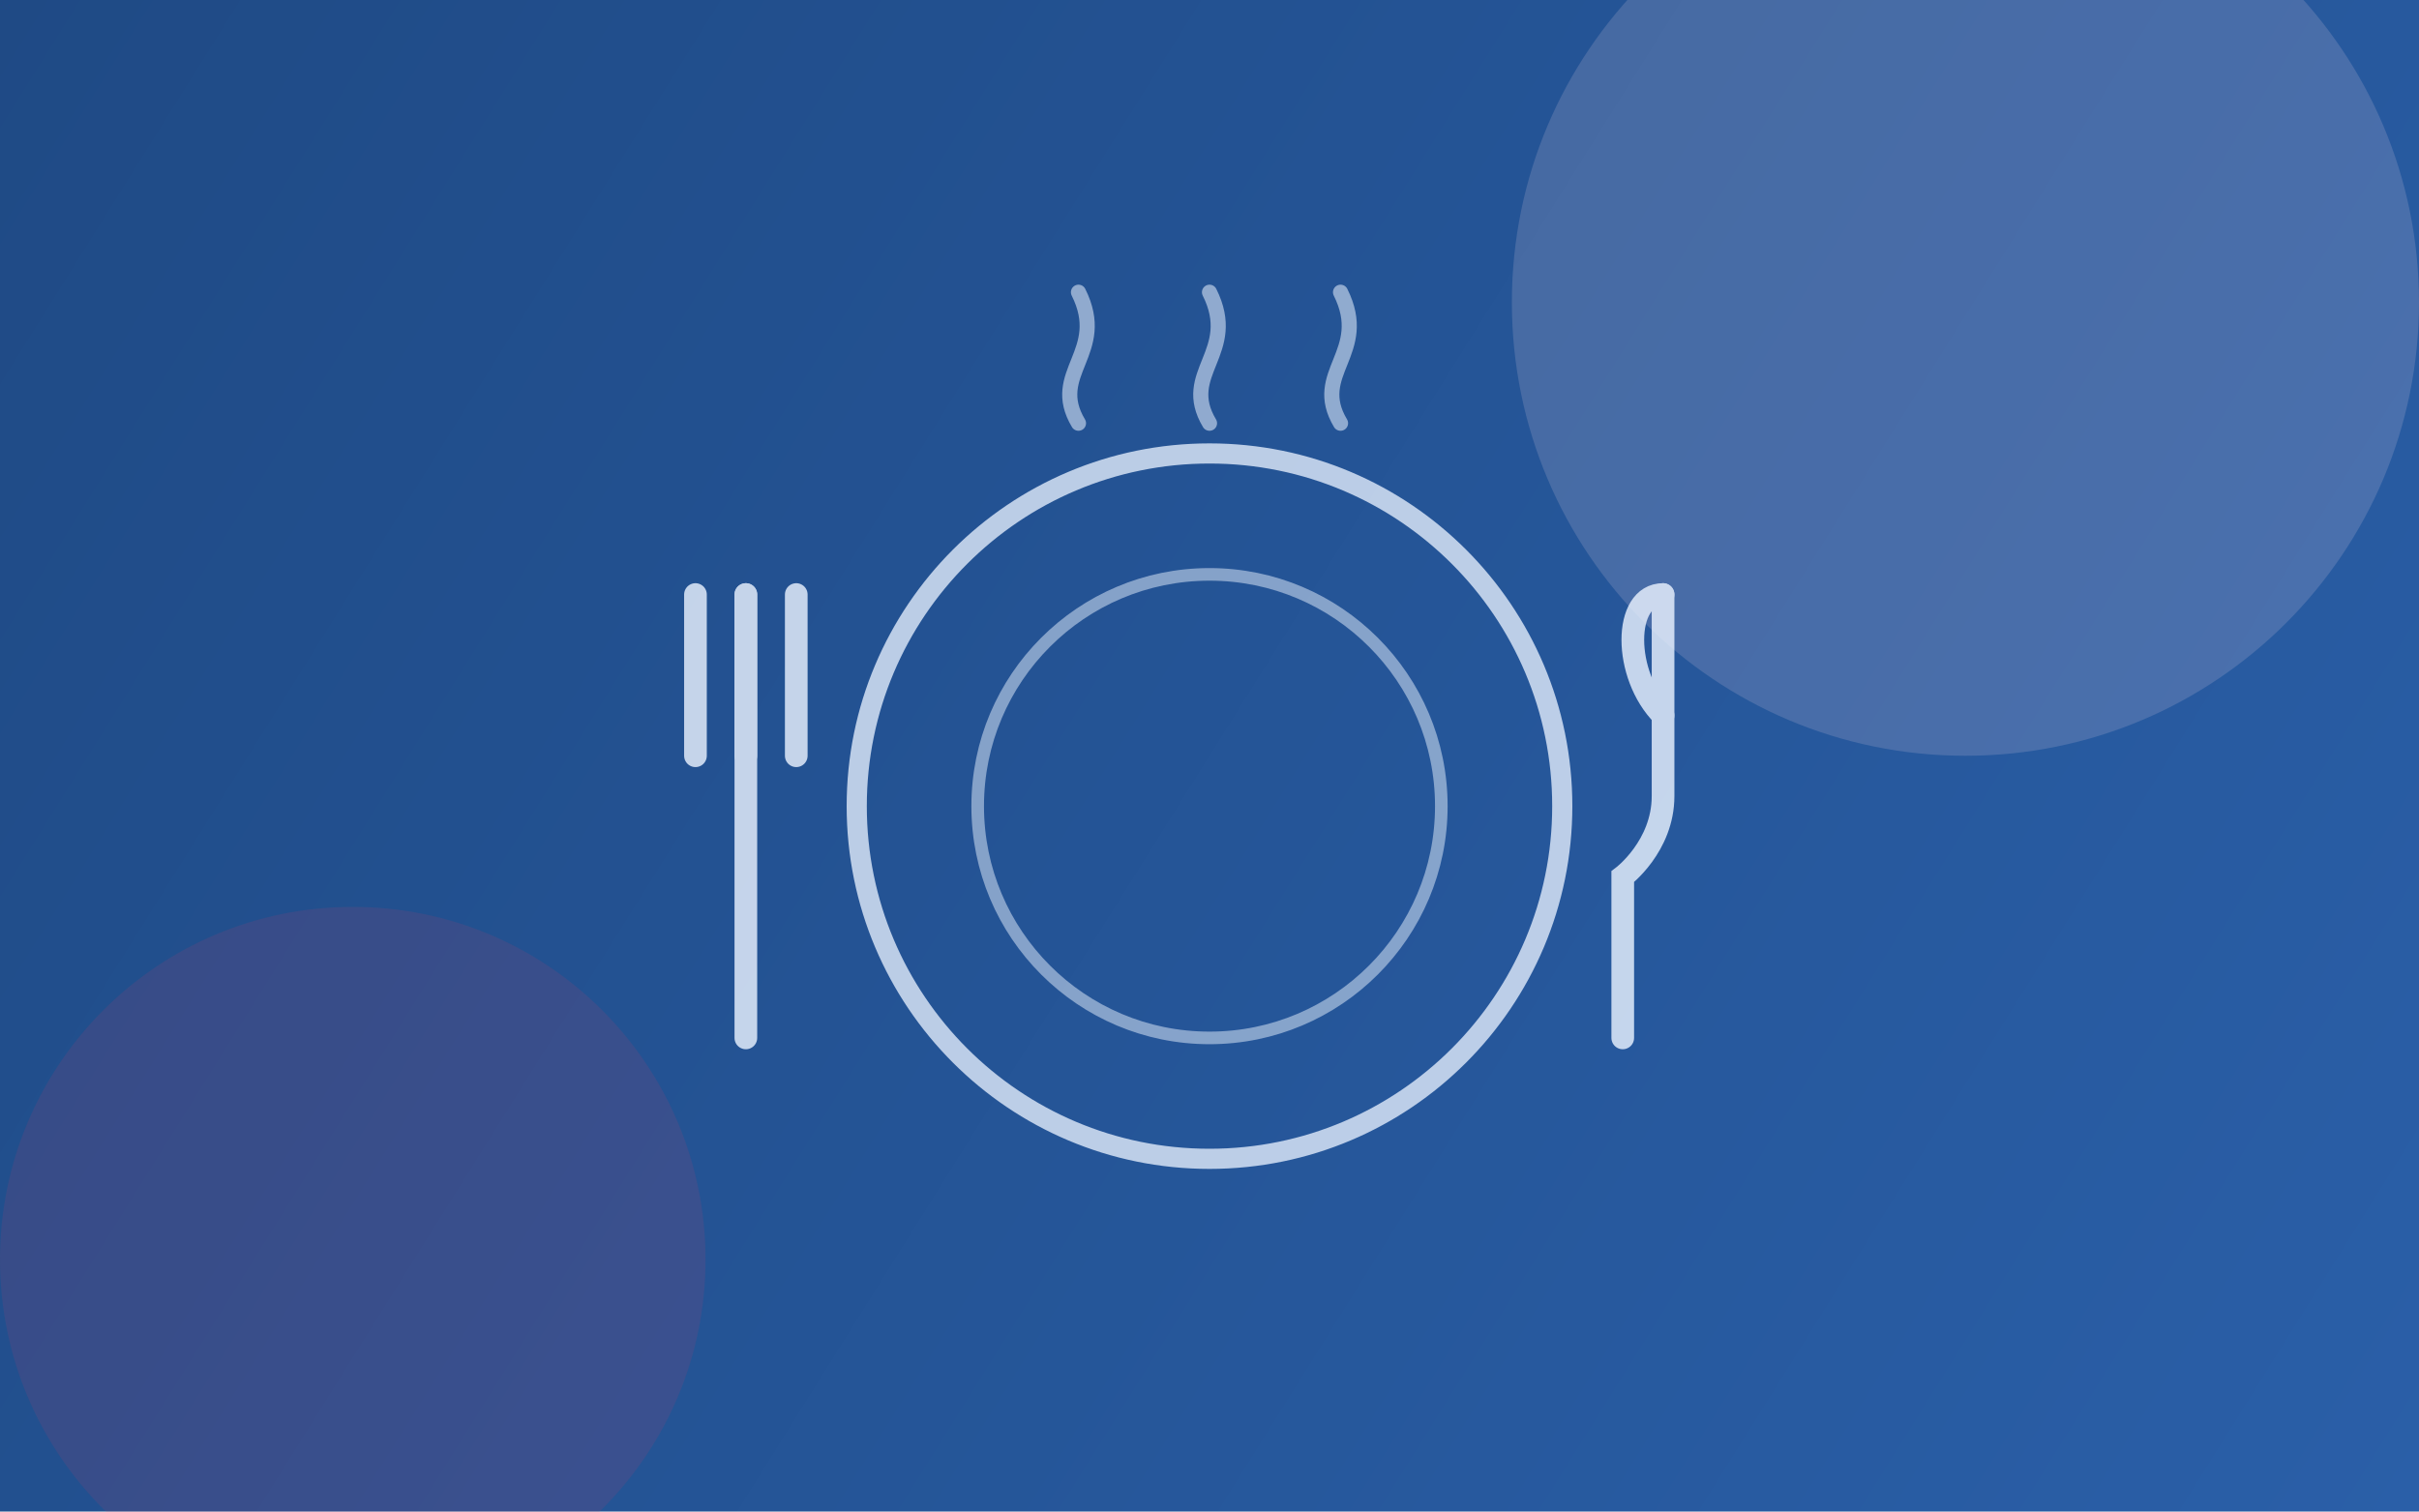
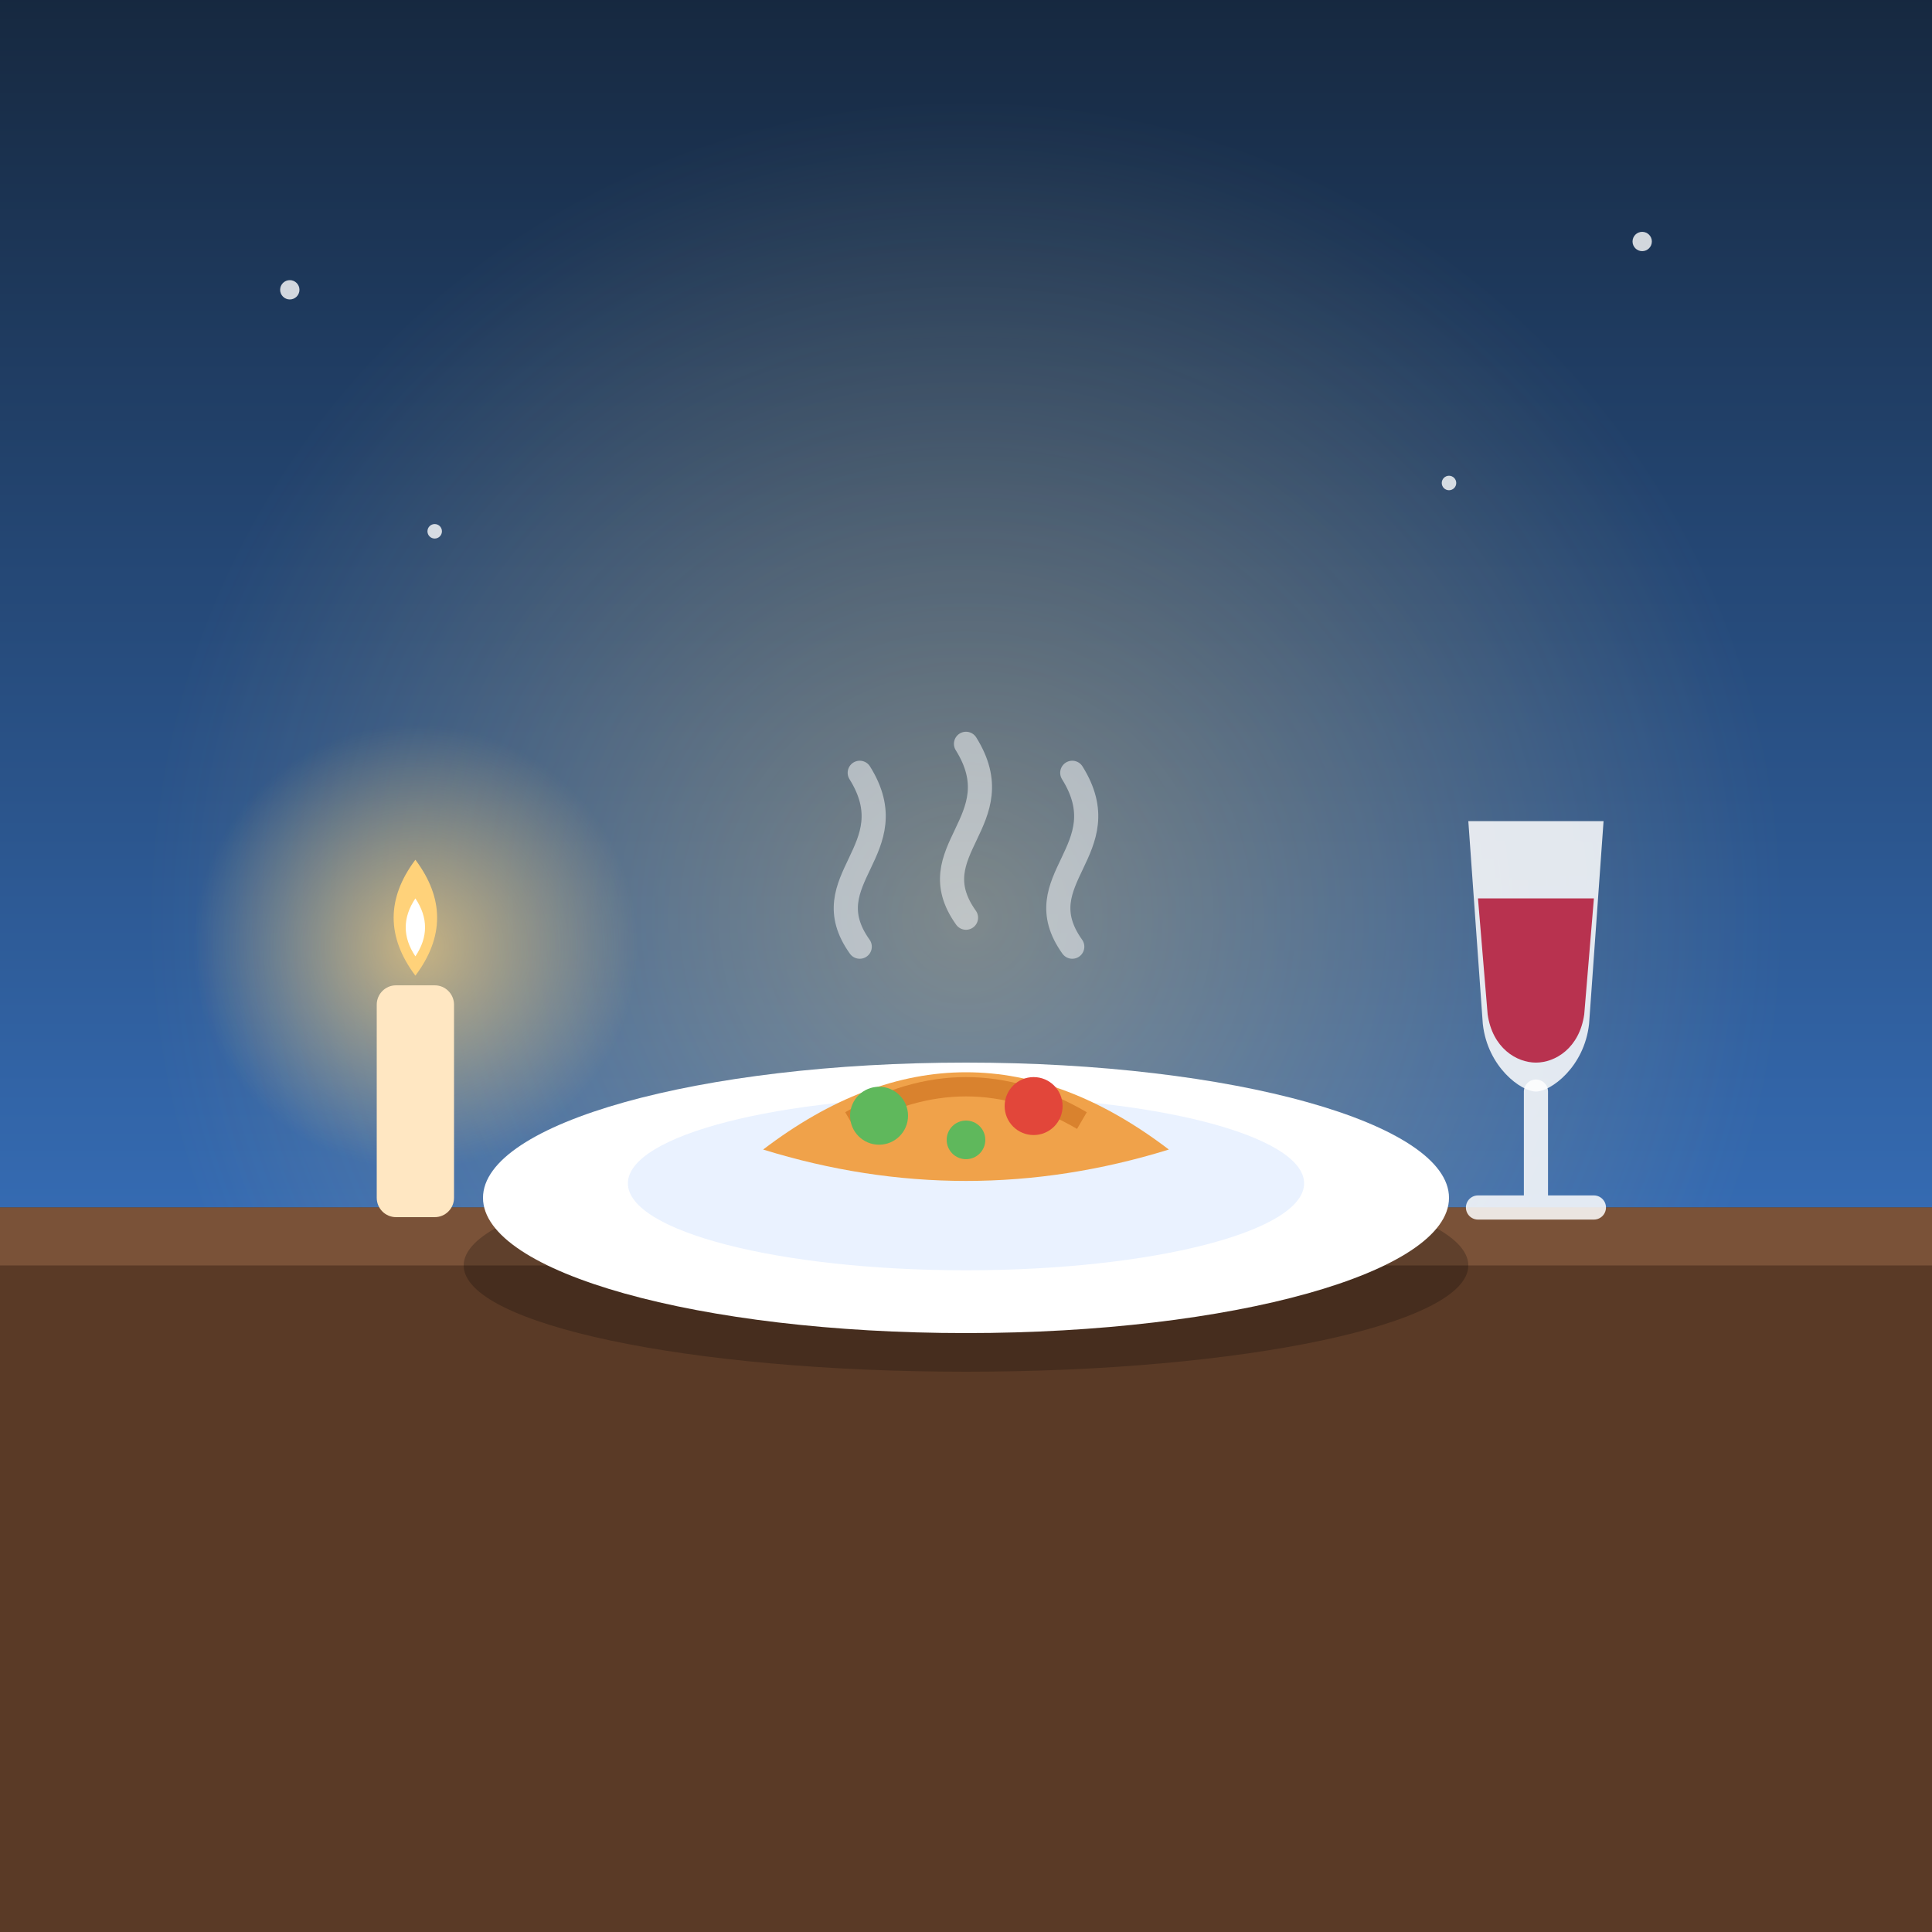
- <svg xmlns="http://www.w3.org/2000/svg" viewBox="0 0 480 300" role="img" aria-label="אוכל">
+ <svg xmlns="http://www.w3.org/2000/svg" viewBox="0 0 400 400" preserveAspectRatio="xMidYMid slice" role="img" aria-label="אוכל">
  <defs>
-     <linearGradient id="gFoodBg" x1="0" y1="0" x2="480" y2="300" gradientUnits="userSpaceOnUse">
-       <stop offset="0" stop-color="#1f4a85" />
-       <stop offset="1" stop-color="#2a5fa8" />
+     <linearGradient id="sky" x1="0" y1="0" x2="0" y2="1">
+       <stop offset="0" stop-color="#16283f" />
+       <stop offset="0.75" stop-color="#3b78c9" />
+       <stop offset="1" stop-color="#5b93dd" />
+     </linearGradient>
+     <linearGradient id="skyDeep" x1="0" y1="0" x2="0" y2="1">
+       <stop offset="0" stop-color="#16283f" />
+       <stop offset="1" stop-color="#22508f" />
+     </linearGradient>
+     <radialGradient id="glow">
+       <stop offset="0" stop-color="#fff" stop-opacity="0.6" />
+       <stop offset="1" stop-color="#fff" stop-opacity="0" />
+     </radialGradient>
+     <radialGradient id="warm">
+       <stop offset="0" stop-color="#ffd27a" stop-opacity="0.7" />
+       <stop offset="1" stop-color="#ffd27a" stop-opacity="0" />
+     </radialGradient>
+     <linearGradient id="beam" x1="0" y1="0" x2="0" y2="1">
+       <stop offset="0" stop-color="#fff" stop-opacity="0.4" />
+       <stop offset="1" stop-color="#fff" stop-opacity="0" />
    </linearGradient>
  </defs>
-   <rect width="480" height="300" fill="url(#gFoodBg)" />
-   <circle cx="390" cy="60" r="90" fill="#ffe1e9" opacity="0.16" />
-   <circle cx="70" cy="250" r="70" fill="#c23a63" opacity="0.14" />
-   <g opacity="0.9">
-     <circle cx="240" cy="160" r="70" fill="none" stroke="#eaf2ff" stroke-width="4" opacity="0.85" />
-     <circle cx="240" cy="160" r="46" fill="none" stroke="#eaf2ff" stroke-width="2.5" opacity="0.55" />
-     <g stroke="#eaf2ff" stroke-width="4.5" stroke-linecap="round" opacity="0.9">
-       <line x1="148" y1="118" x2="148" y2="206" />
-       <line x1="138" y1="118" x2="138" y2="150" />
-       <line x1="148" y1="118" x2="148" y2="150" />
-       <line x1="158" y1="118" x2="158" y2="150" />
-       <path d="M330 118 v40 c0 10 -8 16 -8 16 v32" fill="none" />
-       <path d="M330 118 c-8 0 -8 16 0 24" fill="none" />
-     </g>
+   <rect width="400" height="400" fill="url(#sky)" />
+   <circle cx="200" cy="190" r="170" fill="url(#warm)" opacity="0.55" />
+   <circle cx="60" cy="60" r="2" fill="#fff" opacity="0.8" />
+   <circle cx="340" cy="50" r="2" fill="#fff" opacity="0.8" />
+   <circle cx="300" cy="100" r="1.5" fill="#fff" opacity="0.8" />
+   <circle cx="90" cy="110" r="1.5" fill="#fff" opacity="0.8" />
+   <g stroke="#fff" stroke-width="5" stroke-linecap="round" fill="none" opacity="0.5">
+     <path d="M178 196c-10-14 10-20 0-36" />
+     <path d="M200 190c-10-14 10-20 0-36" />
+     <path d="M222 196c-10-14 10-20 0-36" />
  </g>
-   <g stroke="#eaf2ff" stroke-width="3" stroke-linecap="round" fill="none" opacity="0.55">
-     <path d="M214 84 c-6 -10 6 -14 0 -26" />
-     <path d="M240 84 c-6 -10 6 -14 0 -26" />
-     <path d="M266 84 c-6 -10 6 -14 0 -26" />
+   <path d="M0 250H400V400H0Z" fill="#5a3a26" />
+   <path d="M0 250H400v12H0Z" fill="#7a5238" />
+   <ellipse cx="200" cy="262" rx="104" ry="22" fill="#000" opacity="0.22" />
+   <ellipse cx="200" cy="248" rx="100" ry="28" fill="#fff" />
+   <ellipse cx="200" cy="245" rx="70" ry="18" fill="#eaf2ff" />
+   <path d="M158 238q42-32 84 0q-42 13-84 0Z" fill="#f0a24a" />
+   <path d="M176 232q24-14 48 0" stroke="#d9822e" stroke-width="4" fill="none" />
+   <circle cx="182" cy="231" r="6" fill="#5fb85c" />
+   <circle cx="214" cy="229" r="6" fill="#e2463a" />
+   <circle cx="200" cy="236" r="4" fill="#5fb85c" />
+   <g transform="translate(318 0)">
+     <path d="M-14 170h28l-3 42c-1 9-8 14-11 14s-10-5-11-14Z" fill="#fff" opacity="0.85" />
+     <path d="M-12 186h24l-2 24c-1 7-6 10-10 10s-9-3-10-10Z" fill="#b8324f" />
+     <path d="M0 226v22M-12 250h24" stroke="#fff" stroke-width="5" stroke-linecap="round" opacity="0.85" />
  </g>
+   <circle cx="86" cy="196" r="46" fill="url(#warm)" />
+   <rect x="78" y="204" width="16" height="48" rx="4" fill="#ffe7c2" />
+   <path d="M86 202q9-12 0-24q-9 12 0 24Z" fill="#ffd27a" />
+   <path d="M86 198q4-6 0-12q-4 6 0 12Z" fill="#fff" />
</svg>
